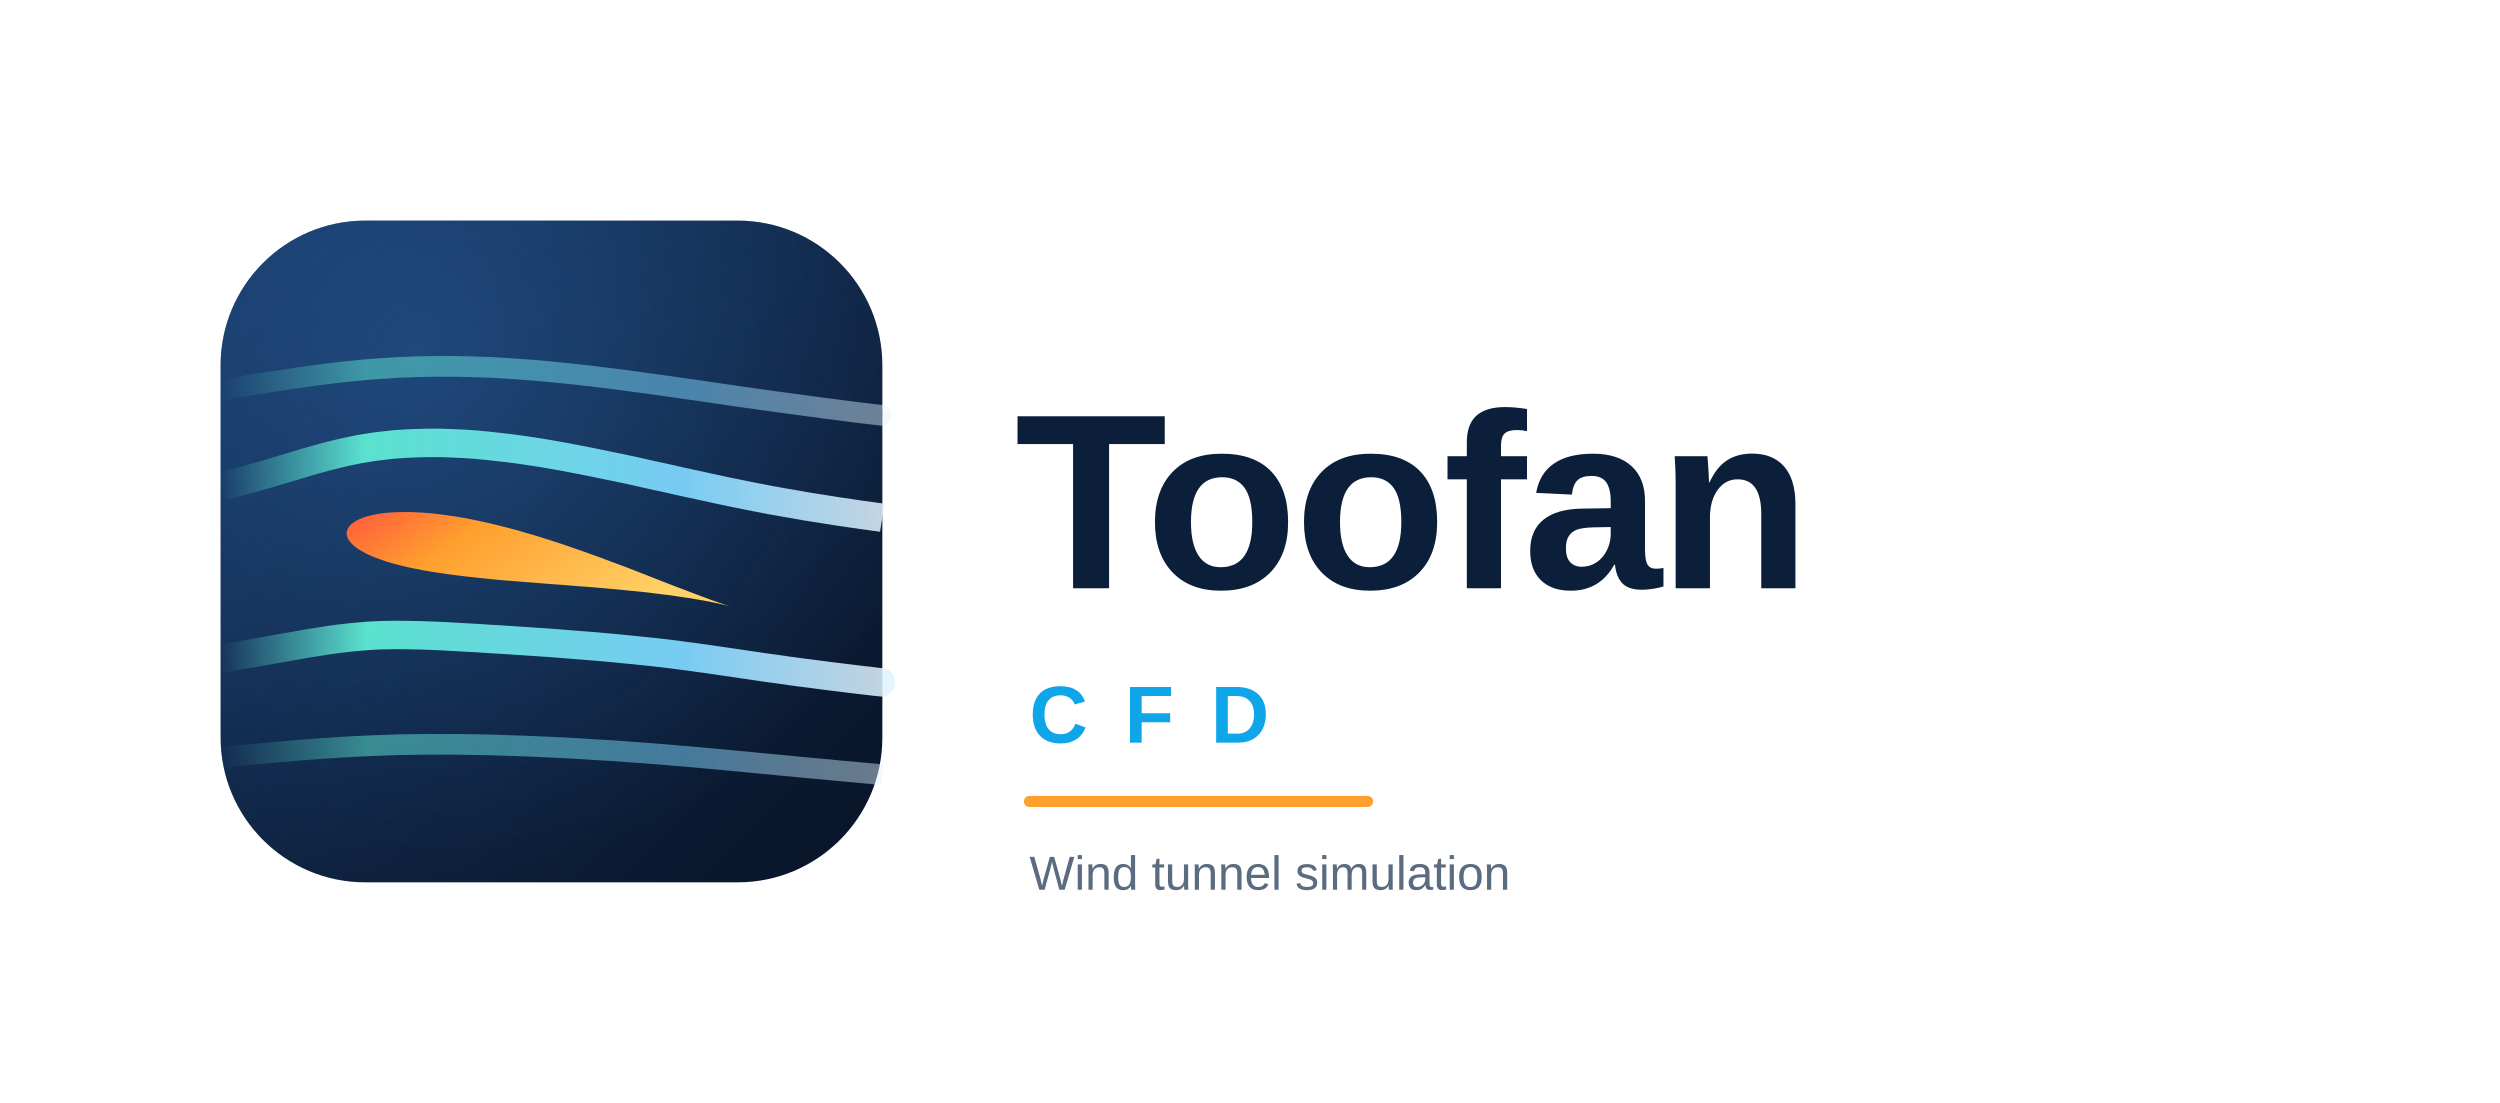
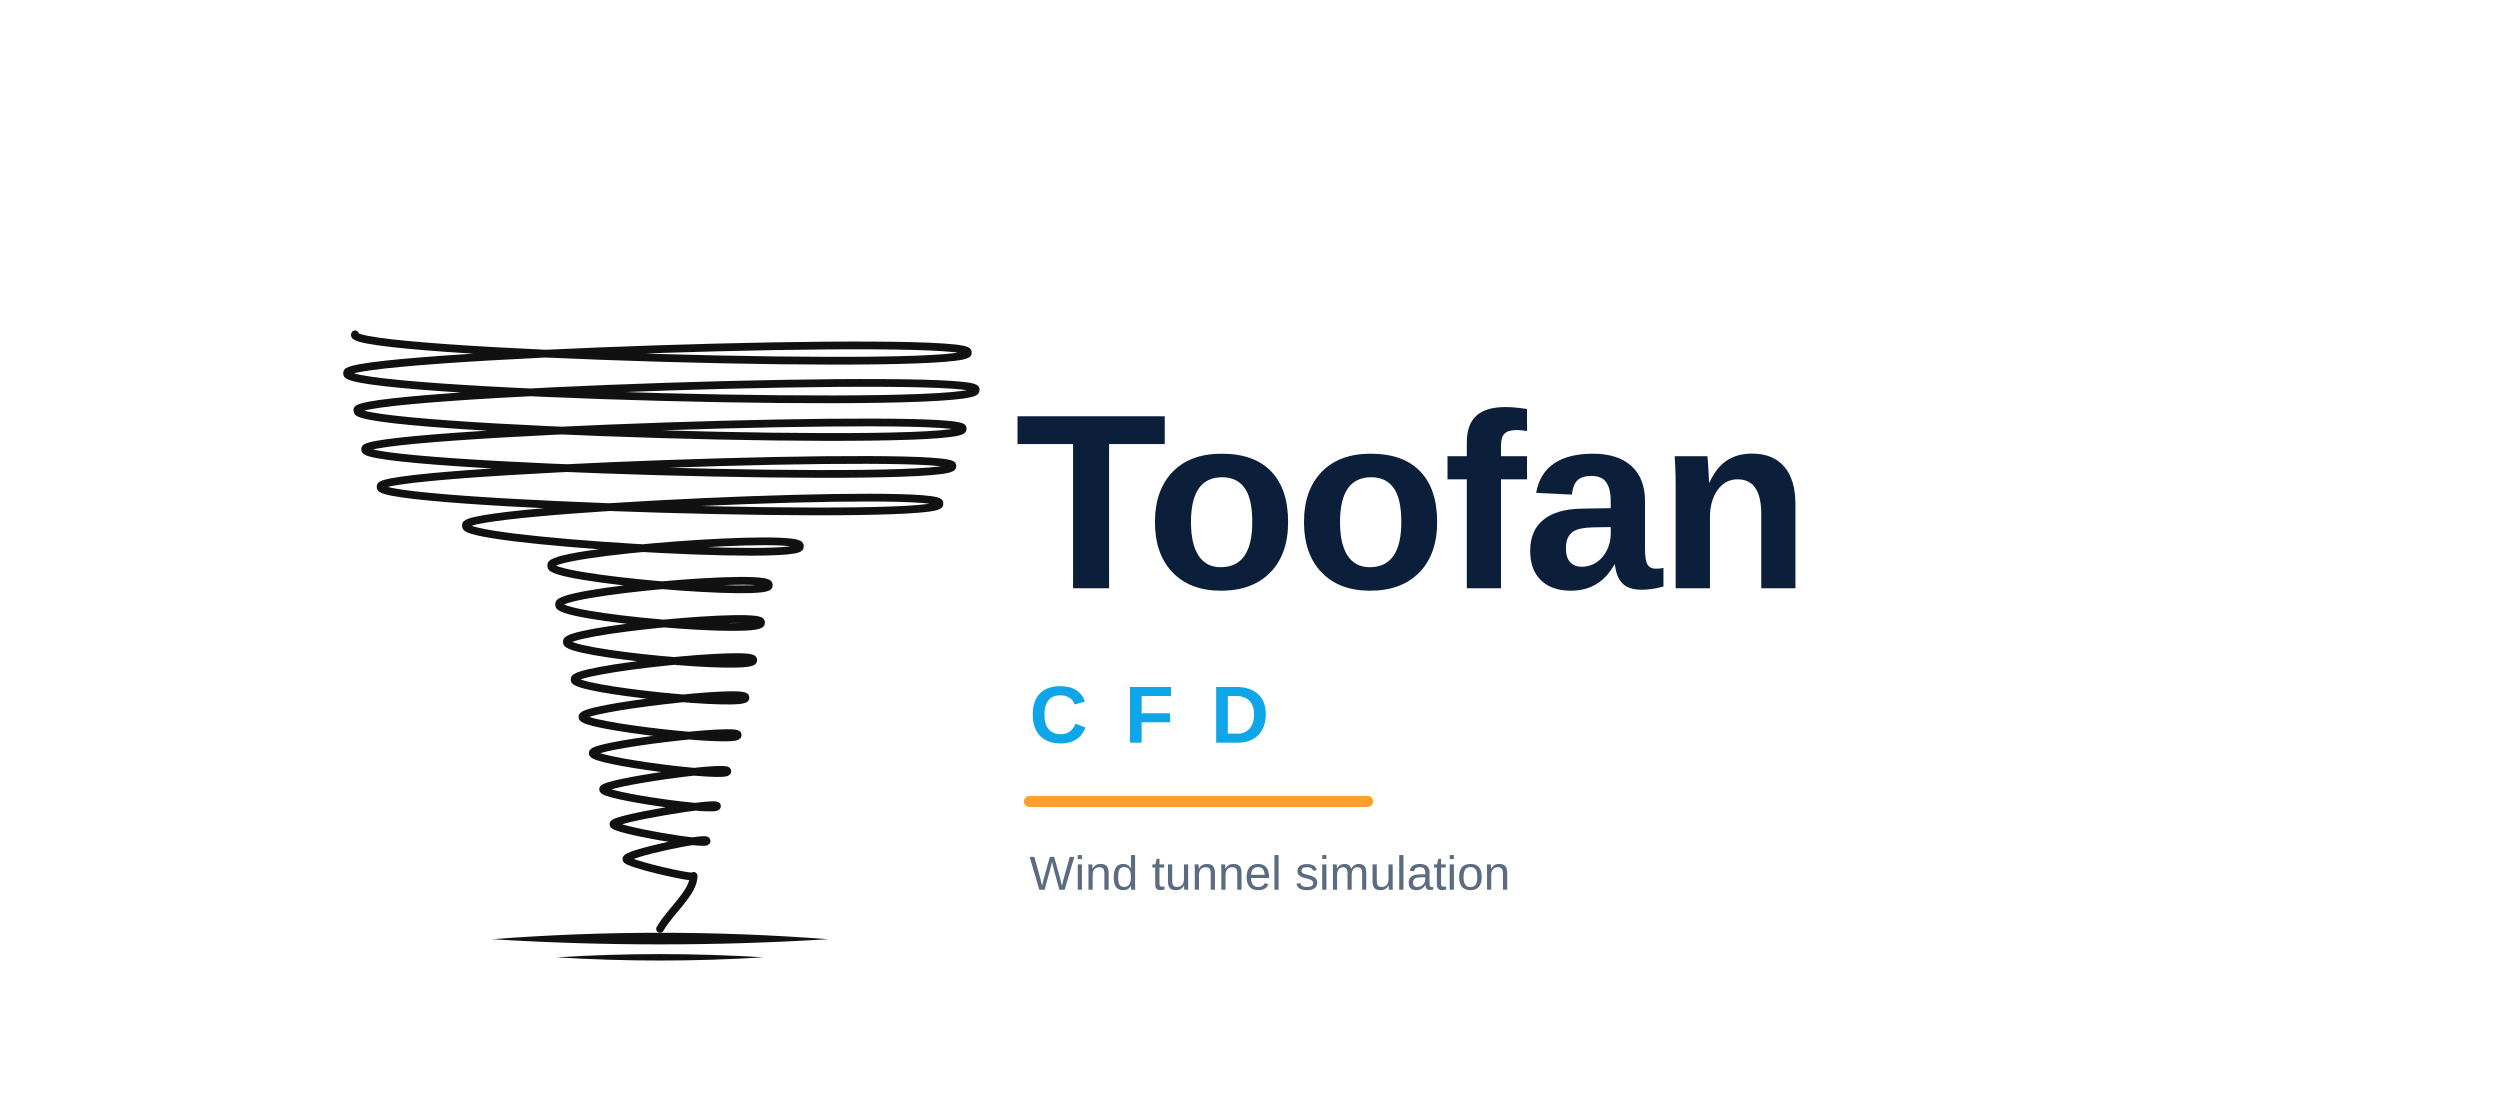
<svg xmlns="http://www.w3.org/2000/svg" width="680" height="300" viewBox="0 0 680 300" role="img">
  <g transform="translate(60 60) scale(0.3515625)">
-     <defs>
-       <linearGradient id="bg" x1="0" y1="0" x2="1" y2="1">
-         <stop offset="0" stop-color="#16345F" />
-         <stop offset="1" stop-color="#081427" />
-       </linearGradient>
-       <radialGradient id="glow" cx="0.3" cy="0.2" r="0.8">
-         <stop offset="0" stop-color="#2E6BB0" stop-opacity="0.45" />
-         <stop offset="1" stop-color="#2E6BB0" stop-opacity="0" />
-       </radialGradient>
-       <linearGradient id="flow" x1="0" y1="0" x2="512" y2="0" gradientUnits="userSpaceOnUse">
-         <stop offset="0" stop-color="#5EEAD4" stop-opacity="0" />
-         <stop offset="0.22" stop-color="#5EEAD4" />
-         <stop offset="0.7" stop-color="#7DD3FC" />
-         <stop offset="1" stop-color="#E0F2FE" stop-opacity="0.9" />
-       </linearGradient>
-       <linearGradient id="foil" x1="0" y1="0" x2="1" y2="0.35">
-         <stop offset="0" stop-color="#FF5A3C" />
-         <stop offset="0.35" stop-color="#FF9F2E" />
-         <stop offset="1" stop-color="#FFD166" />
-       </linearGradient>
-     </defs>
-     <rect width="512" height="512" rx="112" fill="url(#bg)" />
-     <rect width="512" height="512" rx="112" fill="url(#glow)" />
-     <g fill="none" stroke="url(#flow)" stroke-linecap="butt">
-       <path d="M0.0 131.0 C0.7 130.9 2.0 130.6 4.2 130.3 C6.4 129.9 10.1 129.3 13.1 128.9 C16.0 128.4 18.9 127.9 21.9 127.4 C24.8 127.0 27.8 126.5 30.7 126.0 C33.7 125.6 36.6 125.1 39.6 124.6 C42.5 124.2 45.5 123.7 48.4 123.3 C51.4 122.8 54.3 122.4 57.3 122.0 C60.2 121.5 63.2 121.1 66.1 120.7 C69.1 120.3 72.1 119.9 75.0 119.5 C78.0 119.1 80.9 118.7 83.9 118.4 C86.9 118.0 89.8 117.7 92.8 117.3 C95.8 117.0 98.7 116.7 101.7 116.4 C104.7 116.1 107.6 115.8 110.6 115.5 C113.6 115.3 116.6 115.0 119.5 114.8 C122.5 114.6 125.5 114.4 128.5 114.2 C131.4 114.0 134.4 113.8 137.4 113.6 C140.4 113.5 143.4 113.4 146.3 113.3 C149.3 113.1 152.3 113.0 155.3 113.0 C158.3 112.9 161.3 112.8 164.2 112.8 C167.2 112.8 170.2 112.8 173.2 112.8 C176.2 112.8 179.2 112.8 182.2 112.8 C185.1 112.9 188.1 112.9 191.1 113.0 C194.1 113.1 197.1 113.2 200.1 113.3 C203.0 113.4 206.0 113.5 209.0 113.6 C212.0 113.8 215.0 113.9 217.9 114.1 C220.9 114.3 223.9 114.5 226.9 114.7 C229.9 114.9 232.8 115.1 235.8 115.3 C238.8 115.5 241.8 115.8 244.7 116.0 C247.7 116.3 250.7 116.5 253.6 116.8 C256.6 117.1 259.6 117.4 262.6 117.7 C265.5 118.0 268.5 118.3 271.5 118.6 C274.4 118.9 277.4 119.3 280.4 119.6 C283.3 119.9 286.3 120.3 289.3 120.6 C292.2 121.0 295.2 121.3 298.1 121.7 C301.1 122.1 304.1 122.5 307.0 122.8 C310.0 123.2 312.9 123.6 315.9 124.0 C318.9 124.4 321.8 124.8 324.8 125.2 C327.7 125.6 330.7 126.0 333.6 126.4 C336.6 126.8 339.6 127.2 342.5 127.6 C345.5 128.1 348.4 128.5 351.4 128.9 C354.3 129.3 357.3 129.7 360.2 130.2 C363.2 130.6 366.1 131.0 369.1 131.4 C372.1 131.9 375.0 132.3 378.0 132.7 C380.9 133.1 383.9 133.6 386.8 134.0 C389.8 134.4 392.7 134.9 395.7 135.3 C398.6 135.7 401.6 136.1 404.5 136.6 C407.5 137.0 410.5 137.4 413.4 137.8 C416.4 138.2 419.3 138.7 422.3 139.1 C425.2 139.5 428.2 139.9 431.1 140.3 C434.1 140.7 437.1 141.1 440.0 141.5 C443.0 141.9 445.9 142.3 448.9 142.7 C451.8 143.1 454.8 143.5 457.8 143.9 C460.7 144.3 463.7 144.7 466.6 145.1 C469.6 145.5 472.6 145.9 475.5 146.2 C478.5 146.6 481.4 147.0 484.4 147.4 C487.4 147.7 490.3 148.1 493.3 148.5 C496.2 148.8 499.2 149.2 502.2 149.6 C505.1 149.9 509.4 150.4 511.1 150.6 C512.7 150.8 511.8 150.7 512.0 150.7" stroke-width="16" opacity="0.5" />
-       <path d="M0.0 205.7 C0.6 205.5 1.6 205.3 3.7 204.8 C5.8 204.3 9.5 203.3 12.4 202.6 C15.3 201.8 18.1 201.0 21.0 200.3 C23.9 199.5 26.8 198.7 29.6 197.9 C32.5 197.0 35.4 196.2 38.2 195.4 C41.1 194.5 44.0 193.7 46.8 192.8 C49.7 192.0 52.5 191.1 55.4 190.3 C58.3 189.4 61.1 188.5 64.0 187.7 C66.8 186.8 69.7 186.0 72.6 185.2 C75.5 184.4 78.3 183.6 81.2 182.8 C84.1 182.0 87.0 181.3 89.9 180.6 C92.8 179.9 95.7 179.2 98.6 178.6 C101.5 178.0 104.5 177.4 107.4 176.8 C110.3 176.3 113.3 175.8 116.2 175.4 C119.2 174.9 122.1 174.5 125.1 174.2 C128.1 173.8 131.0 173.5 134.0 173.2 C137.0 173.0 139.9 172.8 142.9 172.6 C145.9 172.4 148.9 172.3 151.9 172.2 C154.9 172.1 157.8 172.0 160.8 172.0 C163.8 172.0 166.8 172.0 169.8 172.0 C172.8 172.1 175.7 172.2 178.7 172.3 C181.7 172.4 184.7 172.6 187.7 172.7 C190.6 172.9 193.6 173.1 196.6 173.3 C199.6 173.6 202.5 173.8 205.5 174.1 C208.5 174.4 211.5 174.7 214.4 175.1 C217.4 175.4 220.4 175.7 223.3 176.1 C226.3 176.5 229.2 176.9 232.2 177.3 C235.1 177.7 238.1 178.2 241.0 178.6 C244.0 179.1 246.9 179.5 249.9 180.0 C252.8 180.5 255.8 181.0 258.7 181.5 C261.7 182.0 264.6 182.6 267.5 183.1 C270.5 183.6 273.4 184.2 276.3 184.8 C279.3 185.3 282.2 185.9 285.1 186.5 C288.0 187.1 291.0 187.7 293.9 188.3 C296.8 188.9 299.7 189.5 302.6 190.1 C305.6 190.7 308.5 191.3 311.4 191.9 C314.3 192.6 317.2 193.2 320.2 193.8 C323.1 194.5 326.0 195.1 328.9 195.8 C331.8 196.4 334.7 197.1 337.6 197.7 C340.6 198.4 343.5 199.0 346.4 199.6 C349.3 200.3 352.2 200.9 355.1 201.6 C358.0 202.2 360.9 202.9 363.9 203.5 C366.8 204.2 369.7 204.8 372.6 205.4 C375.5 206.1 378.4 206.7 381.4 207.3 C384.3 207.9 387.2 208.6 390.1 209.2 C393.0 209.8 396.0 210.4 398.9 211.0 C401.8 211.6 404.7 212.2 407.7 212.8 C410.6 213.4 413.5 213.9 416.4 214.5 C419.4 215.1 422.3 215.6 425.2 216.2 C428.2 216.7 431.1 217.3 434.0 217.8 C437.0 218.3 439.9 218.8 442.9 219.3 C445.8 219.9 448.7 220.4 451.7 220.9 C454.6 221.4 457.6 221.8 460.5 222.3 C463.5 222.8 466.4 223.3 469.4 223.7 C472.3 224.2 475.3 224.6 478.2 225.1 C481.2 225.5 484.1 226.0 487.1 226.4 C490.0 226.8 493.0 227.3 495.9 227.7 C498.9 228.1 502.1 228.5 504.8 228.9 C507.5 229.3 510.8 229.7 512.0 229.9" stroke-width="22" opacity="0.95" />
-       <path d="M0.0 338.9 C0.7 338.8 2.1 338.6 4.2 338.2 C6.4 337.9 10.1 337.2 13.1 336.7 C16.0 336.2 18.9 335.7 21.9 335.2 C24.8 334.7 27.8 334.2 30.7 333.7 C33.6 333.2 36.6 332.6 39.5 332.1 C42.5 331.6 45.4 331.1 48.3 330.5 C51.3 330.0 54.2 329.5 57.1 329.0 C60.1 328.5 63.0 327.9 66.0 327.4 C68.9 327.0 71.8 326.5 74.8 326.0 C77.7 325.5 80.7 325.0 83.6 324.6 C86.6 324.2 89.6 323.8 92.5 323.4 C95.5 323.0 98.4 322.7 101.4 322.4 C104.4 322.1 107.3 321.8 110.3 321.6 C113.3 321.3 116.3 321.1 119.3 321.0 C122.2 320.9 125.2 320.7 128.2 320.7 C131.2 320.6 134.2 320.6 137.2 320.6 C140.1 320.6 143.1 320.6 146.1 320.7 C149.1 320.7 152.1 320.8 155.1 320.9 C158.0 321.0 161.0 321.1 164.0 321.2 C167.0 321.3 170.0 321.5 173.0 321.6 C175.9 321.8 178.9 321.9 181.9 322.1 C184.9 322.3 187.9 322.4 190.8 322.6 C193.8 322.8 196.8 322.9 199.8 323.1 C202.7 323.3 205.7 323.5 208.7 323.7 C211.7 323.9 214.7 324.0 217.6 324.2 C220.6 324.4 223.6 324.6 226.6 324.8 C229.6 325.0 232.5 325.2 235.5 325.4 C238.5 325.6 241.5 325.8 244.4 326.0 C247.4 326.2 250.4 326.4 253.4 326.6 C256.3 326.9 259.3 327.1 262.3 327.3 C265.3 327.5 268.3 327.7 271.2 328.0 C274.2 328.2 277.2 328.4 280.2 328.7 C283.1 328.9 286.1 329.2 289.1 329.4 C292.1 329.7 295.0 329.9 298.0 330.2 C301.0 330.4 303.9 330.7 306.9 331.0 C309.9 331.3 312.9 331.6 315.8 331.9 C318.8 332.1 321.8 332.5 324.7 332.8 C327.7 333.1 330.7 333.4 333.6 333.7 C336.6 334.1 339.6 334.4 342.5 334.7 C345.5 335.1 348.5 335.5 351.4 335.8 C354.4 336.2 357.3 336.6 360.3 337.0 C363.3 337.3 366.2 337.7 369.2 338.2 C372.1 338.6 375.1 339.0 378.0 339.4 C381.0 339.8 383.9 340.2 386.9 340.7 C389.9 341.1 392.8 341.5 395.8 342.0 C398.7 342.4 401.7 342.8 404.6 343.3 C407.6 343.7 410.5 344.1 413.5 344.6 C416.4 345.0 419.4 345.4 422.3 345.9 C425.3 346.3 428.2 346.7 431.2 347.1 C434.2 347.5 437.1 347.9 440.1 348.4 C443.0 348.8 446.0 349.2 448.9 349.6 C451.9 350.0 454.9 350.4 457.8 350.7 C460.8 351.1 463.7 351.5 466.7 351.9 C469.6 352.3 472.6 352.7 475.6 353.0 C478.5 353.4 481.5 353.8 484.5 354.1 C487.4 354.5 490.4 354.8 493.3 355.2 C496.3 355.5 499.3 355.9 502.2 356.2 C505.2 356.6 509.5 357.1 511.1 357.2 C512.8 357.4 511.9 357.3 512.0 357.3" stroke-width="22" opacity="0.95" />
-       <path d="M0.0 415.4 C0.8 415.3 2.3 415.2 4.5 414.9 C6.8 414.7 10.5 414.4 13.5 414.1 C16.4 413.8 19.4 413.5 22.4 413.2 C25.3 412.9 28.3 412.6 31.3 412.4 C34.3 412.1 37.2 411.8 40.2 411.5 C43.2 411.3 46.1 411.0 49.1 410.8 C52.1 410.5 55.1 410.2 58.0 410.0 C61.0 409.8 64.0 409.5 67.0 409.3 C69.9 409.1 72.9 408.8 75.9 408.6 C78.9 408.4 81.8 408.2 84.8 408.0 C87.8 407.8 90.8 407.6 93.8 407.4 C96.7 407.2 99.7 407.1 102.7 406.9 C105.7 406.8 108.7 406.6 111.6 406.5 C114.6 406.3 117.6 406.2 120.6 406.1 C123.6 406.0 126.5 405.9 129.5 405.8 C132.5 405.7 135.5 405.6 138.5 405.5 C141.5 405.5 144.4 405.4 147.4 405.4 C150.4 405.3 153.4 405.3 156.4 405.2 C159.4 405.2 162.3 405.2 165.3 405.2 C168.3 405.2 171.3 405.2 174.3 405.2 C177.3 405.2 180.3 405.2 183.2 405.2 C186.2 405.3 189.2 405.3 192.2 405.4 C195.2 405.4 198.2 405.5 201.1 405.5 C204.1 405.6 207.1 405.6 210.1 405.7 C213.1 405.8 216.1 405.9 219.0 406.0 C222.0 406.1 225.0 406.2 228.0 406.3 C231.0 406.4 234.0 406.5 236.9 406.6 C239.9 406.7 242.9 406.8 245.9 407.0 C248.9 407.1 251.8 407.2 254.8 407.4 C257.8 407.5 260.8 407.7 263.8 407.8 C266.7 408.0 269.7 408.1 272.7 408.3 C275.7 408.5 278.7 408.6 281.6 408.8 C284.6 409.0 287.6 409.2 290.6 409.4 C293.6 409.5 296.5 409.7 299.5 409.9 C302.5 410.1 305.5 410.3 308.5 410.5 C311.4 410.7 314.4 411.0 317.4 411.2 C320.4 411.4 323.3 411.6 326.3 411.8 C329.3 412.1 332.3 412.3 335.2 412.5 C338.2 412.8 341.2 413.0 344.2 413.2 C347.1 413.5 350.1 413.7 353.1 414.0 C356.1 414.2 359.0 414.5 362.0 414.7 C365.0 415.0 368.0 415.3 370.9 415.5 C373.9 415.8 376.9 416.1 379.8 416.3 C382.8 416.6 385.8 416.9 388.8 417.1 C391.7 417.4 394.7 417.7 397.7 418.0 C400.6 418.3 403.6 418.5 406.6 418.8 C409.6 419.1 412.5 419.4 415.5 419.7 C418.5 419.9 421.4 420.2 424.4 420.5 C427.4 420.8 430.4 421.1 433.3 421.4 C436.3 421.6 439.3 421.9 442.2 422.2 C445.2 422.5 448.2 422.8 451.1 423.1 C454.1 423.3 457.1 423.6 460.1 423.9 C463.0 424.2 466.0 424.5 469.0 424.7 C471.9 425.0 474.9 425.3 477.9 425.6 C480.9 425.9 483.8 426.1 486.8 426.4 C489.8 426.7 492.7 427.0 495.7 427.2 C498.7 427.5 501.9 427.8 504.6 428.0 C507.3 428.3 510.8 428.6 512.0 428.7" stroke-width="16" opacity="0.5" />
+     <path d="M104,88 C94,103 588,117 578,102 C586,88 90,104 98,118 C88,134 594,147 584,131 C596,117 94,133 106,147 C97,162 583,176 574,161 C584,148 102,164 112,177 C104,191 574,204 566,190 C577,177 113,193 124,206 C114,220 566,233 556,219 C566,206 180,223 190,236 C182,248 456,264 448,252 C455,241 249,256 256,267 C250,277 430,292 424,282 C429,272 257,287 262,297 C257,307 423,321 418,311 C423,302 263,317 268,326 C264,335 416,349 412,340 C416,332 270,347 274,355 C270,363 410,377 406,369 C409,362 277,377 280,384 C277,391 403,405 400,398 C403,392 285,406 288,412 C285,418 395,432 392,426 C394,421 294,435 296,440 C294,445 386,458 384,453 C386,449 302,463 304,467 C302,471 378,484 376,480 C378,476 312,490 314,494 C312,497 368,510 366,507 C366,520 348,534 340,548" fill="none" stroke="#111111" stroke-width="6" stroke-linecap="round" stroke-linejoin="round" />
+     <g fill="#111111">
+       <path d="M210,556 Q340,546 470,556 Q340,564 210,556 Z" />
+       <path d="M260,570 Q340,565 420,570 Q340,575 260,570 Z" />
    </g>
-     <path d="M394.3 298.5 C394.2 298.4 393.9 298.4 393.6 298.3 C393.3 298.2 392.9 298.1 392.5 297.9 C392.0 297.8 391.5 297.6 390.9 297.4 C390.2 297.2 389.5 297.0 388.8 296.7 C388.0 296.4 387.2 296.1 386.2 295.8 C385.3 295.5 384.3 295.2 383.3 294.8 C382.2 294.4 381.1 294.0 379.9 293.6 C378.7 293.2 377.5 292.7 376.2 292.2 C374.8 291.7 373.5 291.2 372.0 290.7 C370.6 290.2 369.1 289.6 367.6 289.0 C366.0 288.4 364.4 287.8 362.8 287.2 C361.1 286.6 359.4 285.9 357.7 285.2 C355.9 284.6 354.1 283.9 352.3 283.2 C350.4 282.4 348.5 281.7 346.6 281.0 C344.7 280.2 342.7 279.4 340.7 278.7 C338.7 277.9 336.7 277.1 334.6 276.3 C332.5 275.5 330.4 274.6 328.3 273.8 C326.2 273.0 324.0 272.2 321.8 271.3 C319.6 270.5 317.4 269.6 315.2 268.7 C312.9 267.9 310.6 267.0 308.4 266.2 C306.1 265.3 303.8 264.4 301.4 263.6 C299.1 262.7 296.8 261.8 294.4 260.9 C292.1 260.1 289.7 259.2 287.3 258.4 C284.9 257.5 282.6 256.6 280.2 255.8 C277.8 254.9 275.3 254.1 272.9 253.3 C270.5 252.4 268.1 251.6 265.7 250.8 C263.3 250.0 260.8 249.2 258.4 248.4 C256.0 247.6 253.6 246.8 251.1 246.1 C248.7 245.3 246.3 244.5 243.9 243.8 C241.5 243.1 239.1 242.4 236.7 241.7 C234.2 241.0 231.9 240.3 229.5 239.6 C227.1 239.0 224.7 238.3 222.3 237.7 C220.0 237.1 217.6 236.5 215.3 235.9 C213.0 235.3 210.6 234.8 208.3 234.2 C206.0 233.7 203.8 233.2 201.5 232.7 C199.2 232.2 197.0 231.7 194.8 231.3 C192.5 230.9 190.3 230.4 188.1 230.0 C186.0 229.6 183.8 229.3 181.7 228.9 C179.6 228.6 177.4 228.3 175.4 228.0 C173.3 227.7 171.3 227.4 169.2 227.2 C167.2 226.9 165.2 226.7 163.3 226.5 C161.3 226.3 159.4 226.2 157.5 226.0 C155.6 225.9 153.8 225.8 151.9 225.7 C150.1 225.6 148.3 225.5 146.6 225.5 C144.8 225.5 143.1 225.5 141.5 225.5 C139.8 225.5 138.2 225.5 136.6 225.6 C135.0 225.6 133.4 225.7 131.9 225.8 C130.4 225.9 129.0 226.1 127.6 226.2 C126.1 226.4 124.8 226.5 123.4 226.7 C122.1 226.9 120.8 227.1 119.6 227.4 C118.4 227.6 117.2 227.9 116.0 228.1 C114.9 228.4 113.8 228.7 112.8 229.0 C111.7 229.3 110.7 229.7 109.8 230.0 C108.9 230.4 108.0 230.7 107.1 231.1 C106.3 231.5 105.5 231.9 104.8 232.3 C104.1 232.7 103.4 233.2 102.8 233.6 C102.1 234.1 101.6 234.5 101.0 235.0 C100.5 235.4 100.1 235.9 99.7 236.4 C99.3 236.9 98.9 237.4 98.6 237.9 C98.3 238.4 98.1 238.9 97.9 239.5 C97.8 240.0 97.6 240.5 97.6 241.1 C97.5 241.6 97.5 242.2 97.6 242.7 C97.6 243.3 97.7 243.8 97.9 244.4 C98.1 245.0 98.3 245.5 98.6 246.1 C98.9 246.6 99.2 247.2 99.6 247.8 C100.0 248.4 100.5 248.9 101.0 249.5 C101.5 250.1 102.1 250.6 102.7 251.2 C103.4 251.8 104.1 252.3 104.8 252.9 C105.6 253.5 106.4 254.0 107.2 254.6 C108.1 255.1 109.0 255.7 110.0 256.2 C111.0 256.8 112.0 257.3 113.1 257.9 C114.2 258.4 115.4 258.9 116.6 259.5 C117.8 260.0 119.1 260.5 120.4 261.0 C121.7 261.5 123.1 262.0 124.5 262.5 C126.0 263.0 127.5 263.5 129.0 264.0 C130.5 264.4 132.1 264.9 133.8 265.4 C135.4 265.8 137.1 266.3 138.8 266.7 C140.6 267.2 142.4 267.6 144.2 268.0 C146.1 268.4 148.0 268.8 149.9 269.2 C151.8 269.6 153.8 270.0 155.9 270.4 C157.9 270.8 160.0 271.1 162.1 271.5 C164.2 271.8 166.4 272.2 168.6 272.5 C170.8 272.9 173.0 273.2 175.3 273.5 C177.6 273.8 179.9 274.1 182.3 274.4 C184.6 274.7 187.0 275.0 189.5 275.3 C191.9 275.6 194.4 275.9 196.9 276.1 C199.3 276.4 201.9 276.7 204.4 276.9 C207.0 277.2 209.6 277.4 212.2 277.7 C214.8 277.9 217.4 278.1 220.0 278.4 C222.7 278.6 225.4 278.8 228.0 279.0 C230.7 279.3 233.4 279.5 236.2 279.7 C238.9 279.9 241.6 280.1 244.3 280.3 C247.1 280.6 249.8 280.8 252.6 281.0 C255.3 281.2 258.1 281.4 260.9 281.6 C263.6 281.8 266.4 282.0 269.1 282.2 C271.9 282.4 274.6 282.7 277.4 282.9 C280.1 283.1 282.8 283.3 285.6 283.5 C288.3 283.8 291.0 284.0 293.7 284.2 C296.3 284.4 299.0 284.7 301.7 284.9 C304.3 285.1 306.9 285.4 309.5 285.6 C312.1 285.9 314.7 286.1 317.2 286.4 C319.7 286.6 322.2 286.9 324.6 287.1 C327.1 287.4 329.5 287.7 331.9 287.9 C334.2 288.2 336.6 288.5 338.8 288.8 C341.1 289.1 343.3 289.3 345.5 289.6 C347.6 289.9 349.8 290.2 351.8 290.5 C353.9 290.8 355.9 291.1 357.8 291.4 C359.7 291.6 361.6 291.9 363.4 292.2 C365.2 292.5 366.9 292.8 368.6 293.1 C370.2 293.4 371.8 293.7 373.3 293.9 C374.8 294.2 376.3 294.5 377.6 294.7 C379.0 295.0 380.3 295.3 381.5 295.5 C382.7 295.7 383.8 296.0 384.9 296.2 C385.9 296.4 386.8 296.7 387.7 296.9 C388.6 297.1 389.4 297.2 390.1 297.4 C390.8 297.6 391.4 297.7 392.0 297.9 C392.5 298.0 392.9 298.1 393.3 298.2 C393.7 298.3 394.0 298.4 394.1 298.4 C394.3 298.5 394.4 298.5 394.5 298.5 C394.5 298.5 394.5 298.5 394.5 298.5 C394.4 298.5 394.4 298.5 394.3 298.5 Z" fill="url(#foil)" />
  </g>
  <text x="276" y="160" font-family="'Segoe UI', 'Helvetica Neue', Arial, sans-serif" font-size="68" font-weight="600" letter-spacing="-1" fill="#0B1F3A">Toofan</text>
  <text x="280" y="202" font-family="'Segoe UI', 'Helvetica Neue', Arial, sans-serif" font-size="22" font-weight="600" letter-spacing="10" fill="#0EA5E9">CFD</text>
  <line x1="280" y1="218" x2="372" y2="218" stroke="#FF9F2E" stroke-width="3" stroke-linecap="round" />
  <text x="280" y="242" font-family="'Segoe UI', 'Helvetica Neue', Arial, sans-serif" font-size="13" fill="#5B6B80">Wind tunnel simulation</text>
</svg>
